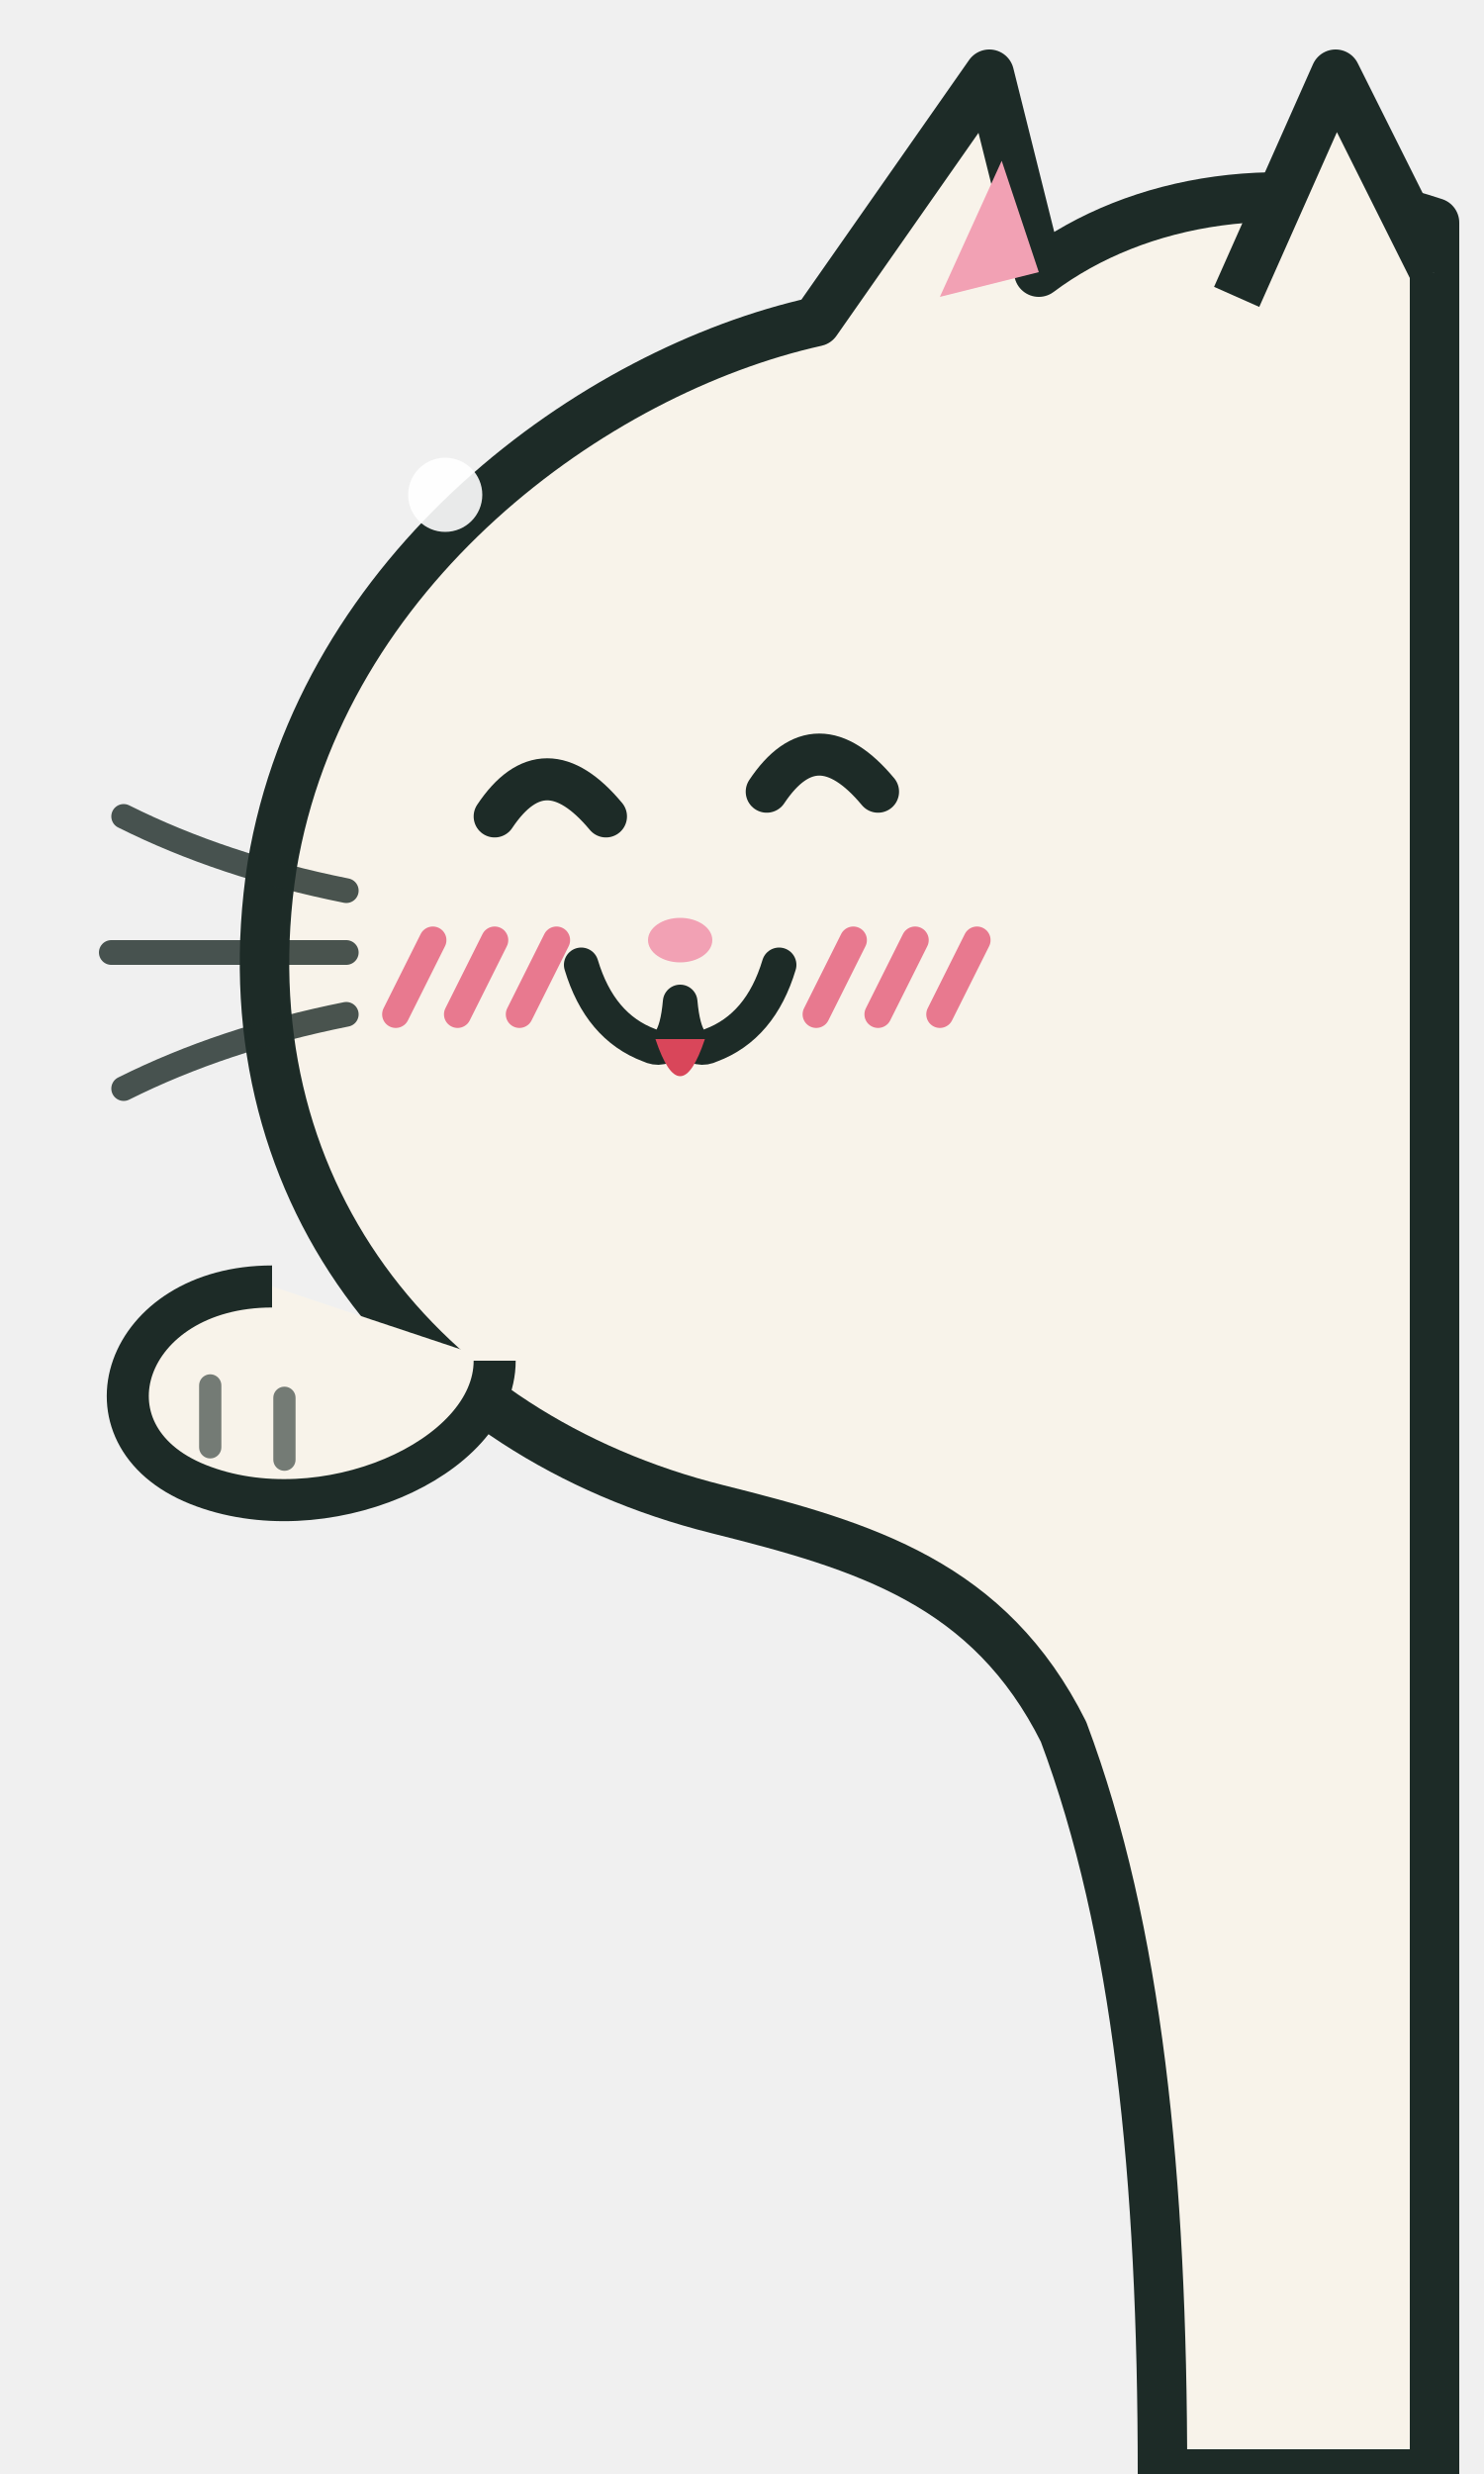
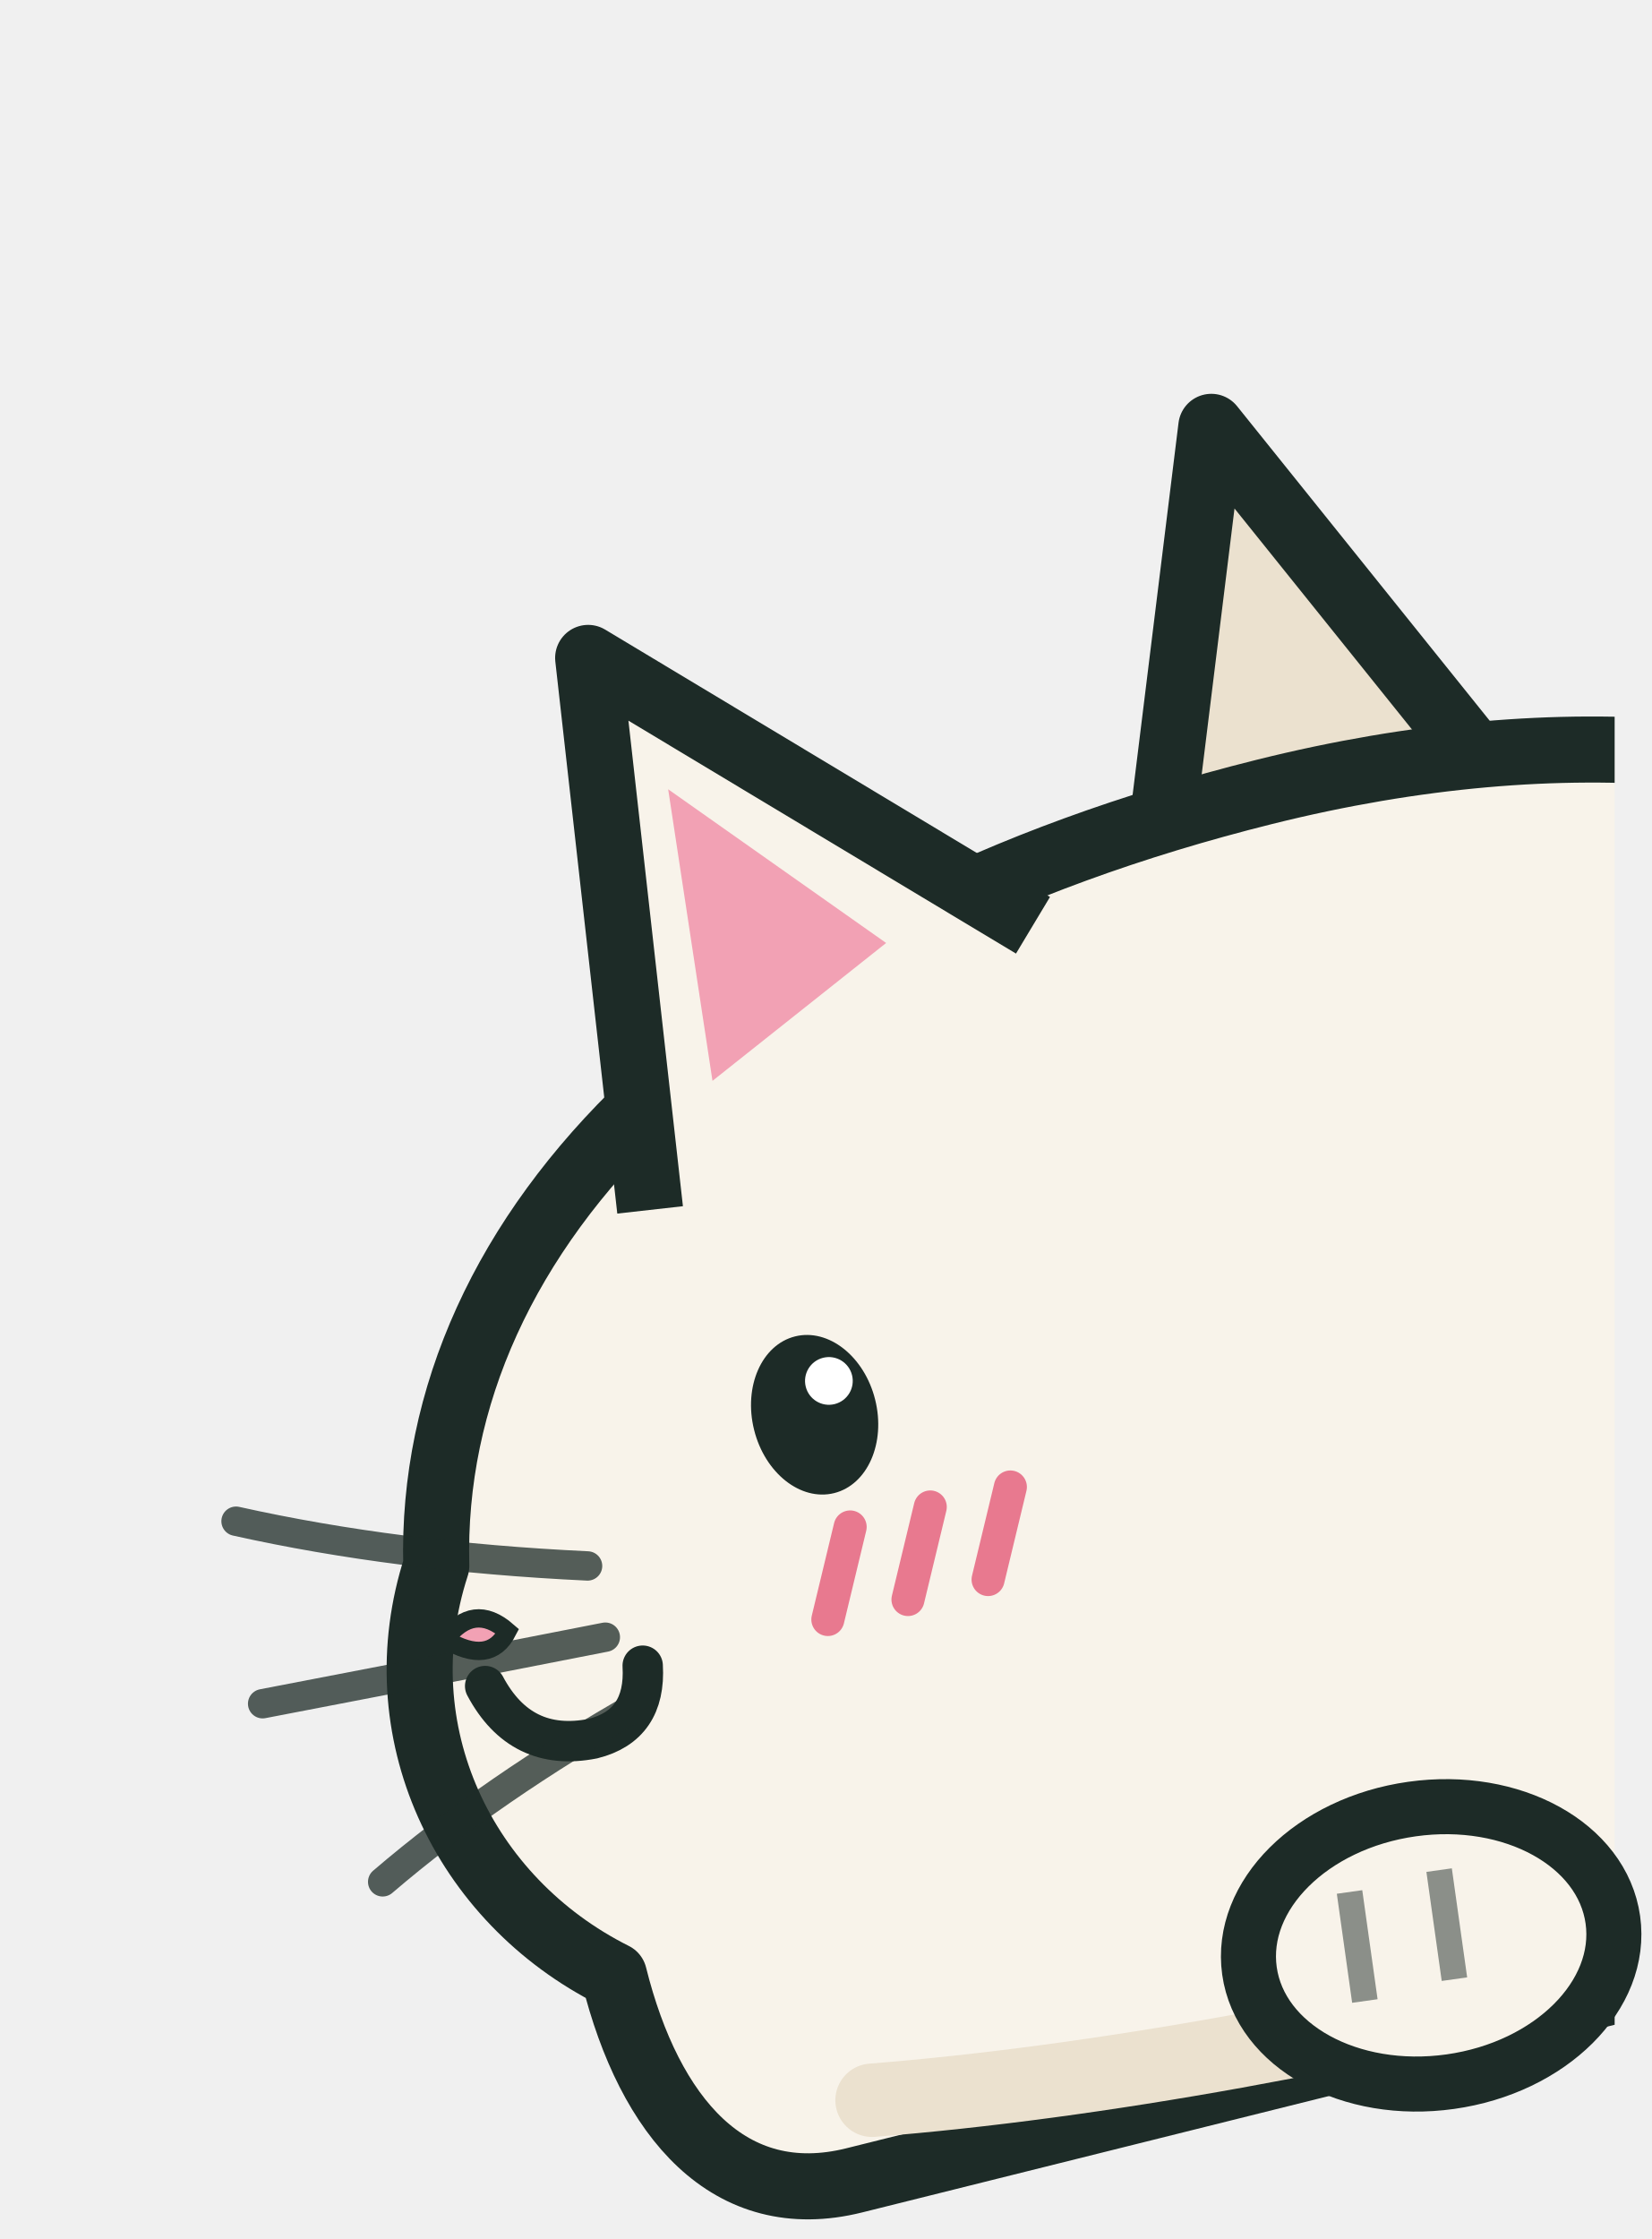
- <svg xmlns="http://www.w3.org/2000/svg" viewBox="4 0 120 200">
-   <path d="M120 18 C108 14 96 16 88 22 L84 6 L70 26 C52 30 30 46 26 70 C22 96 38 116 62 122 C74 125 84 128 90 140 C96 156 98 176 98 200 L120 200 Z" fill="#f8f3ea" stroke="#1d2b27" stroke-width="4" stroke-linejoin="round" />
-   <path d="M120 22 L112 6 L104 24" fill="#f8f3ea" stroke="#1d2b27" stroke-width="4" stroke-linejoin="round" />
-   <path d="M85 13 L80 24 L88 22 Z" fill="#f2a1b4" />
-   <path d="M44 66 q4 -6 9 0" fill="none" stroke="#1d2b27" stroke-width="3.4" stroke-linecap="round" />
-   <path d="M66 64 q4 -6 9 0" fill="none" stroke="#1d2b27" stroke-width="3.4" stroke-linecap="round" />
-   <path d="M36 82 l3 -6 M41 82 l3 -6 M46 82 l3 -6" stroke="#e8798f" stroke-width="2.2" stroke-linecap="round" />
-   <path d="M70 82 l3 -6 M75 82 l3 -6 M80 82 l3 -6" stroke="#e8798f" stroke-width="2.2" stroke-linecap="round" />
-   <ellipse cx="59" cy="76" rx="2.6" ry="1.8" fill="#f2a1b4" />
-   <path d="M51 78 Q52.5 83 56.5 84.5 Q58.6 85.5 59 81 Q59.4 85.5 61.5 84.5 Q65.5 83 67 78" fill="none" stroke="#1d2b27" stroke-width="2.8" stroke-linecap="round" stroke-linejoin="round" />
-   <path d="M57 84 Q59 90 61 84 Z" fill="#d9465a" />
-   <g stroke="#1d2b27" stroke-width="2" stroke-linecap="round" opacity=".8" fill="none">
-     <path d="M32 72 q-10 -2 -18 -6" />
-     <path d="M32 77 q-10 0 -19 0" />
-     <path d="M32 82 q-10 2 -18 6" />
+ <svg xmlns="http://www.w3.org/2000/svg" viewBox="34 14 90 122">
+   <defs>
+     <clipPath id="w">
+       <rect x="0" y="0" width="122" height="170" />
+     </clipPath>
+   </defs>
+   <g clip-path="url(#w)">
+     <g transform="translate(44 0) rotate(-14 120 112)">
+       <g transform="translate(0 0) scale(1.0)">
+         <path d="M66 50 L76 24 L88 50 Z" fill="#ebe1cf" stroke="#1d2b27" stroke-width="3.6" stroke-linejoin="round" />
+         <path d="M24 98 C17 92 15 82 20 74 C24 56 44 44 74 44 C108 44 128 64 130 90 C131 104 125 112 114 112 L34 112 C27 112 24 106 24 98 Z" fill="#f8f3ea" stroke="#1d2b27" stroke-width="3.6" stroke-linejoin="round" />
+         <path d="M36 58 L40 28 L60 48" fill="#f8f3ea" stroke="#1d2b27" stroke-width="3.6" stroke-linejoin="round" />
+         <path d="M41 52 L42.5 36 L52 47 Z" fill="#f2a1b4" />
+         <path d="M36 108 C60 112 96 112 120 106" fill="none" stroke="#ebe1cf" stroke-width="4" stroke-linecap="round" />
+         <ellipse cx="42" cy="71" rx="3.4" ry="4.4" fill="#1d2b27" />
+         <circle cx="43.2" cy="69.4" r="1.3" fill="#fff" />
+         <path d="M40 82 l2.4 -4.6 M44.5 82 l2.4 -4.6 M49 82 l2.4 -4.6" stroke="#e8798f" stroke-width="1.8" stroke-linecap="round" />
+         <path d="M19.5 78 q2 -1.6 3.4 0.4 q-1.4 1.6 -3.4 -0.4 Z" fill="#f2a1b4" stroke="#1d2b27" stroke-width="1" />
+         <path d="M21 81 q1 4 5 4.2 q3 0 3.6 -3.2" fill="none" stroke="#1d2b27" stroke-width="2.2" stroke-linecap="round" />
+         <g stroke="#1d2b27" stroke-width="1.6" stroke-linecap="round" opacity=".75" fill="none">
+           <path d="M28 76 q-10 -3 -18 -7" />
+           <path d="M28 80 q-10 -.5 -19 -1" />
+           <path d="M29 84 q-9 2.5 -16 6" />
+         </g>
+         <circle cx="104" cy="62" r="3.4" fill="#fff" opacity=".85" />
+       </g>
+     </g>
  </g>
-   <path d="M26 104 C14 104 10 116 20 120 C30 124 44 118 44 110" fill="#f8f3ea" stroke="#1d2b27" stroke-width="3.4" stroke-linejoin="round" />
-   <path d="M21 112 v5 M27 113 v5" stroke="#1d2b27" stroke-width="1.8" stroke-linecap="round" opacity=".6" />
-   <circle cx="40" cy="40" r="3" fill="#fff" opacity=".9" />
+   <g transform="rotate(-8 112 120)">
+     <ellipse cx="112" cy="120" rx="10" ry="7.5" fill="#f8f3ea" stroke="#1d2b27" stroke-width="3" />
+     <path d="M108 116.5 v6 M113 116 v6" stroke="#1d2b27" stroke-width="1.4" opacity=".5" />
+   </g>
</svg>
